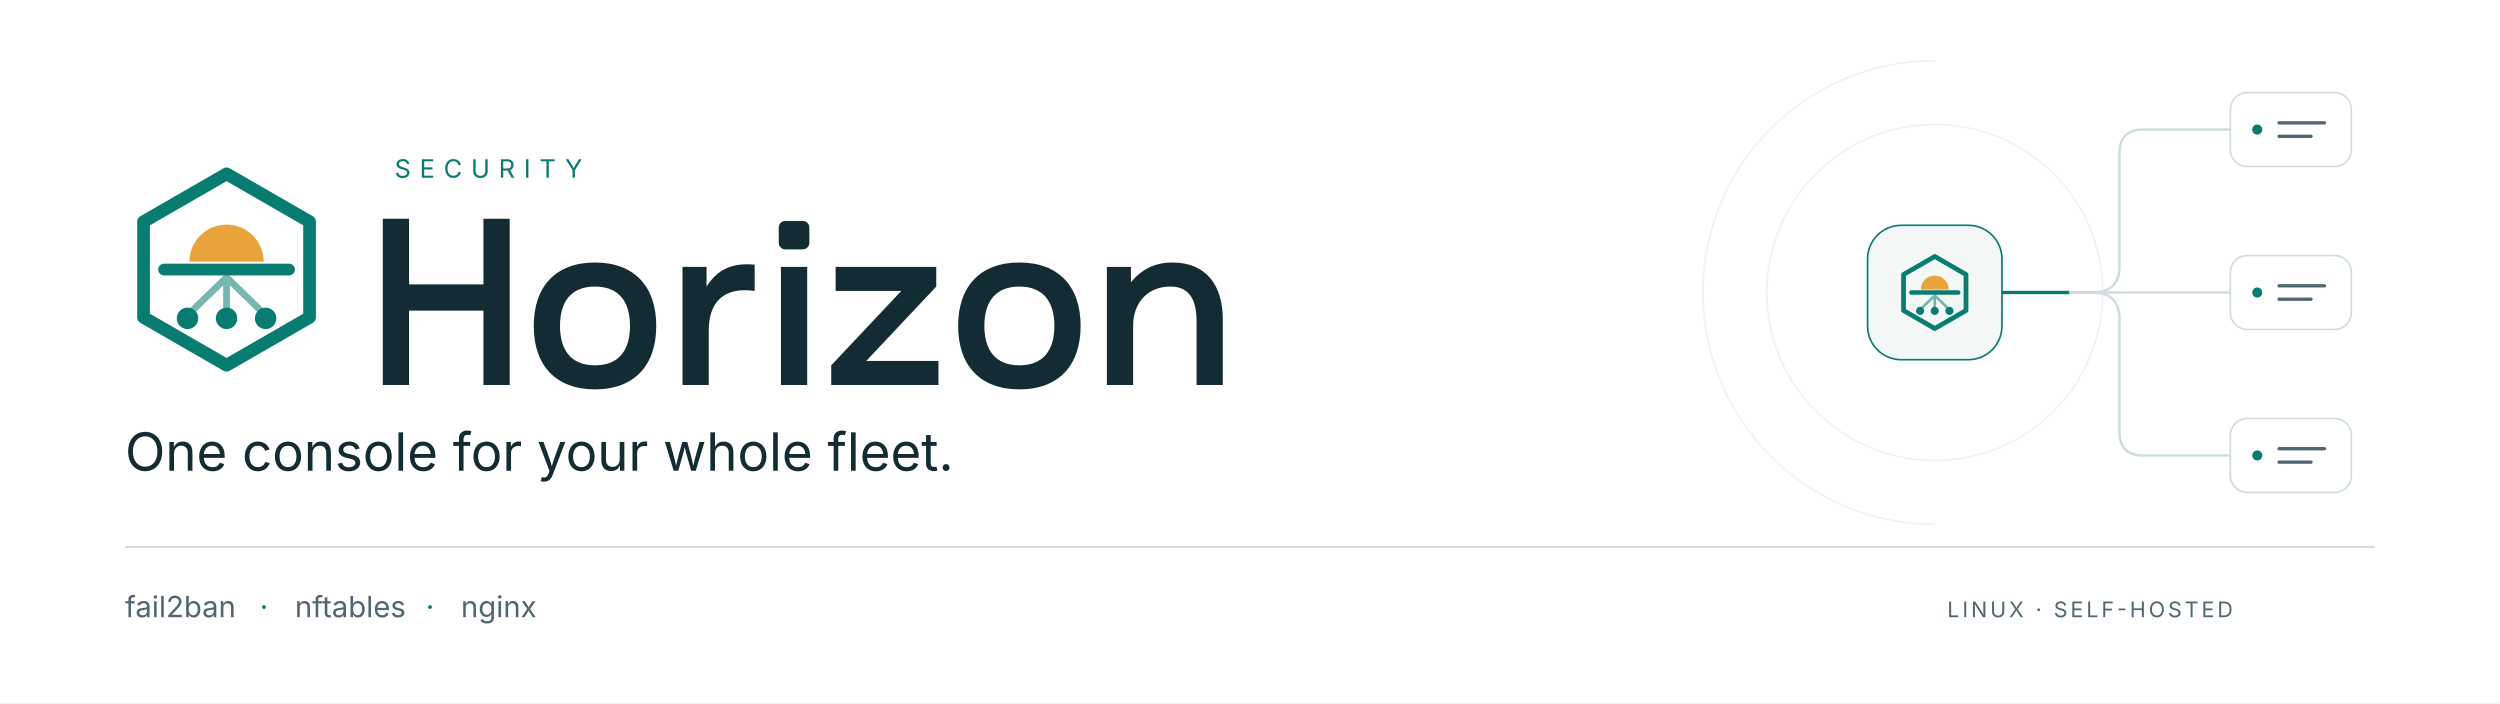
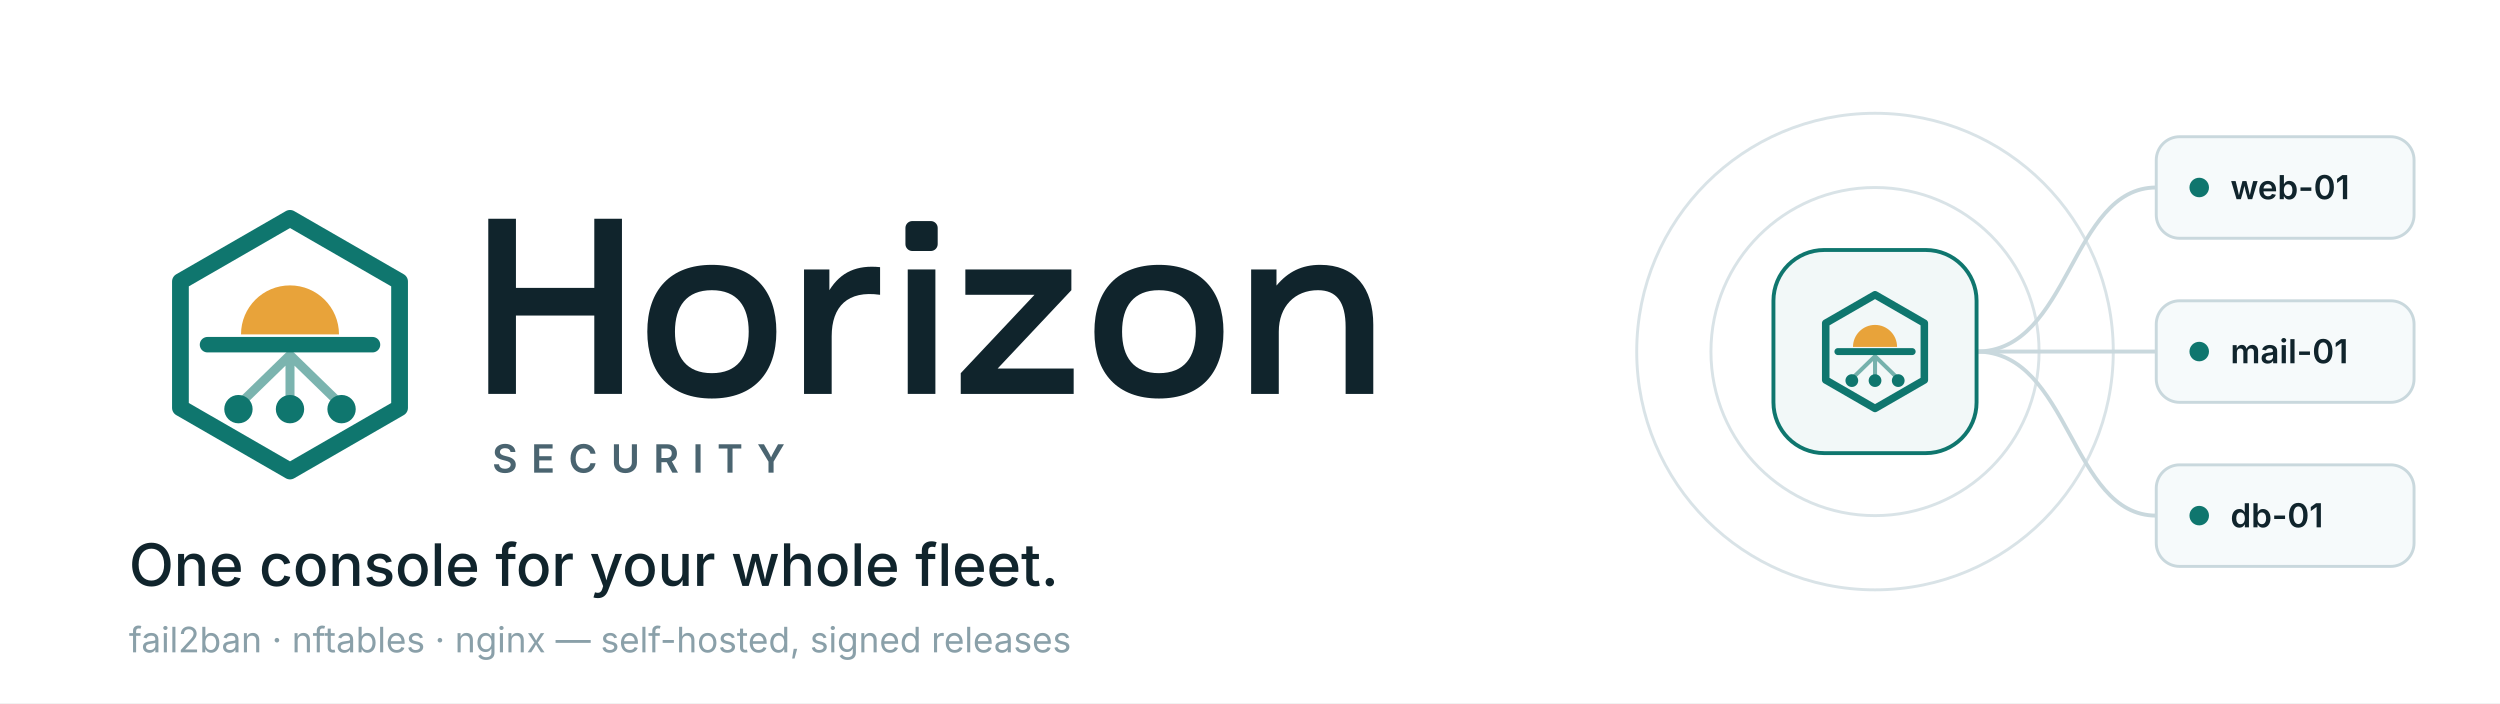
<svg xmlns="http://www.w3.org/2000/svg" width="1280" height="360" viewBox="0 0 1280 360" role="img" aria-labelledby="title desc">
+   <rect width="1280" height="360" fill="#ffffff" />
  <g font-family="-apple-system, 'Segoe UI', Inter, Helvetica, Arial, sans-serif">
-     <rect width="1280" height="360" fill="#ffffff" />
-     <g transform="translate(52 74) scale(0.5)">
-       <path d="m128 30 85 49v98l-85 49-85-49V79Z" fill="none" stroke="#087c70" stroke-width="13" stroke-linejoin="round" />
+     <g transform="translate(64 92) scale(0.66)">
+       <path d="m128 30 85 49v98l-85 49-85-49V79Z" fill="none" stroke="#0f766e" stroke-width="13" stroke-linejoin="round" />
      <path d="M90 120a38 38 0 0 1 76 0Z" fill="#e8a33a" />
-       <path d="M64 128h128" stroke="#087c70" stroke-width="12" stroke-linecap="round" />
-       <path d="M128 136 91 172M128 136v36M128 136l37 36" stroke="#087c70" stroke-opacity="0.55" stroke-width="7" stroke-linecap="round" />
-       <g fill="#087c70">
+       <path d="M64 128h128" stroke="#0f766e" stroke-width="12" stroke-linecap="round" />
+       <path d="M128 136 91 172M128 136v36M128 136l37 36" stroke="#0f766e" stroke-opacity="0.55" stroke-width="7" stroke-linecap="round" />
+       <g fill="#0f766e">
        <circle cx="88" cy="178" r="11" />
        <circle cx="128" cy="178" r="11" />
        <circle cx="168" cy="178" r="11" />
      </g>
    </g>
-     <text x="202" y="91" fill="#087c70" font-size="13" letter-spacing="4.5">SECURITY</text>
-     <g transform="translate(196 112) scale(1.12)" fill="#132c34" aria-hidden="true">
+     <g transform="translate(250 112) scale(1.18)" fill="#10242c">
      <path d="M0 0H12V30H46V0H58V76H46V42H12V76H0Z" />
      <path fill-rule="evenodd" d="M97 20C79 20 69 31 69 49S79 78 97 78 125 67 125 49 115 20 97 20ZM97 31C108 31 113 38 113 49S108 67 97 67 81 60 81 49 86 31 97 31Z" />
      <path d="M137 22H148V31C153 23 160 20 170 21V33C156 31 149 38 149 51V76H137Z" />
      <path d="M182 22H194V76H182Z" />
      <rect x="181" y="1" width="14" height="13" rx="3" />
      <path d="M207 22H253V31L221 65H254V76H205V67L237 33H207Z" />
      <path fill-rule="evenodd" d="M291 20C273 20 263 31 263 49S273 78 291 78 319 67 319 49 309 20 291 20ZM291 31C302 31 307 38 307 49S302 67 291 67 275 60 275 49 280 31 291 31Z" />
      <path d="M331 22H342V29C347 23 353 20 361 20 376 20 384 30 384 46V76H372V47C372 36 368 31 360 31 350 31 343 38 343 49V76H331Z" />
    </g>
-     <text x="64" y="241" fill="#132c34" font-size="27">One console for your whole fleet.</text>
-     <path d="M64 280H1216" stroke="#cfdddf" />
-     <text x="64" y="316" fill="#506670" font-size="15">fail2ban</text>
-     <text x="133" y="316" fill="#087c70" font-size="15">·</text>
-     <text x="151" y="316" fill="#506670" font-size="15">nftables</text>
-     <text x="218" y="316" fill="#087c70" font-size="15">·</text>
-     <text x="236" y="316" fill="#506670" font-size="15">nginx</text>
-     <text x="997" y="316" fill="#506670" font-size="11" letter-spacing="1.5">LINUX · SELF-HOSTED</text>
-     <g transform="translate(165 7) scale(.86)">
-       <g fill="none" stroke="#edf3f3">
-         <circle cx="960" cy="166" r="100" />
-         <path d="M960 28A138 138 0 0 0 960 304" />
-       </g>
-       <g fill="none" stroke="#cfdddf" stroke-width="1.5">
-         <path d="M1000 166H1054Q1070 166 1070 150V83Q1070 69 1084 69H1136" />
-         <path d="M1000 166H1136" />
-         <path d="M1000 166H1054Q1070 166 1070 182V249Q1070 263 1084 263H1136" />
-       </g>
-       <path d="M1000 166H1040" stroke="#087c70" stroke-width="2" />
-       <rect x="920" y="126" width="80" height="80" rx="20" fill="#f3f8f7" stroke="#087c70" />
-       <g transform="translate(932 138) scale(0.21875)">
-         <path d="m128 30 85 49v98l-85 49-85-49V79Z" fill="none" stroke="#087c70" stroke-width="13" stroke-linejoin="round" />
+     <text x="252" y="242" fill="#4a6470" font-size="20" letter-spacing="7" font-weight="600">SECURITY</text>
+     <text x="66" y="300" fill="#10242c" font-size="30" font-weight="500">One console for your whole fleet.</text>
+     <text x="66" y="334" fill="#8aa0a9" font-size="18">fail2ban · nftables · nginx — self-hosted, signed releases</text>
+     <g opacity="1">
+       <circle cx="960" cy="180" r="122" fill="none" stroke="#d9e3e7" stroke-width="1.5" />
+       <circle cx="960" cy="180" r="84" fill="none" stroke="#d9e3e7" stroke-width="1.5" />
+       <path d="M1012 180 C1060 180 1060 96 1104 96" fill="none" stroke="#c9d8dd" stroke-width="2" />
+       <rect x="1104" y="70" width="132" height="52" rx="12" fill="#f6fafb" stroke="#c9d8dd" stroke-width="1.5" />
+       <circle cx="1126" cy="96" r="5" fill="#0f766e" />
+       <text x="1142" y="102" fill="#10242c" font-size="17" font-weight="600">web-01</text>
+       <path d="M1012 180 C1060 180 1060 180 1104 180" fill="none" stroke="#c9d8dd" stroke-width="2" />
+       <rect x="1104" y="154" width="132" height="52" rx="12" fill="#f6fafb" stroke="#c9d8dd" stroke-width="1.5" />
+       <circle cx="1126" cy="180" r="5" fill="#0f766e" />
+       <text x="1142" y="186" fill="#10242c" font-size="17" font-weight="600">mail-01</text>
+       <path d="M1012 180 C1060 180 1060 264 1104 264" fill="none" stroke="#c9d8dd" stroke-width="2" />
+       <rect x="1104" y="238" width="132" height="52" rx="12" fill="#f6fafb" stroke="#c9d8dd" stroke-width="1.5" />
+       <circle cx="1126" cy="264" r="5" fill="#0f766e" />
+       <text x="1142" y="270" fill="#10242c" font-size="17" font-weight="600">db-01</text>
+       <rect x="908" y="128" width="104" height="104" rx="26" fill="#f2f8f8" stroke="#0f766e" stroke-width="2" />
+       <g transform="translate(922 142) scale(0.297)">
+         <path d="m128 30 85 49v98l-85 49-85-49V79Z" fill="none" stroke="#0f766e" stroke-width="13" stroke-linejoin="round" />
        <path d="M90 120a38 38 0 0 1 76 0Z" fill="#e8a33a" />
-         <path d="M64 128h128" stroke="#087c70" stroke-width="12" stroke-linecap="round" />
-         <path d="M128 136 91 172M128 136v36M128 136l37 36" stroke="#087c70" stroke-opacity="0.55" stroke-width="7" stroke-linecap="round" />
-         <g fill="#087c70">
+         <path d="M64 128h128" stroke="#0f766e" stroke-width="12" stroke-linecap="round" />
+         <path d="M128 136 91 172M128 136v36M128 136l37 36" stroke="#0f766e" stroke-opacity="0.55" stroke-width="7" stroke-linecap="round" />
+         <g fill="#0f766e">
          <circle cx="88" cy="178" r="11" />
          <circle cx="128" cy="178" r="11" />
          <circle cx="168" cy="178" r="11" />
        </g>
      </g>
-       <rect x="1136" y="47" width="72" height="44" rx="10" fill="#ffffff" stroke="#cfdddf" />
-       <circle cx="1152" cy="69" r="3" fill="#087c70" />
-       <path d="M1165 65H1192M1165 73H1184" stroke="#506670" stroke-width="2" stroke-linecap="round" />
-       <rect x="1136" y="144" width="72" height="44" rx="10" fill="#ffffff" stroke="#cfdddf" />
-       <circle cx="1152" cy="166" r="3" fill="#087c70" />
-       <path d="M1165 162H1192M1165 170H1184" stroke="#506670" stroke-width="2" stroke-linecap="round" />
-       <rect x="1136" y="241" width="72" height="44" rx="10" fill="#ffffff" stroke="#cfdddf" />
-       <circle cx="1152" cy="263" r="3" fill="#087c70" />
-       <path d="M1165 259H1192M1165 267H1184" stroke="#506670" stroke-width="2" stroke-linecap="round" />
    </g>
  </g>
</svg>
